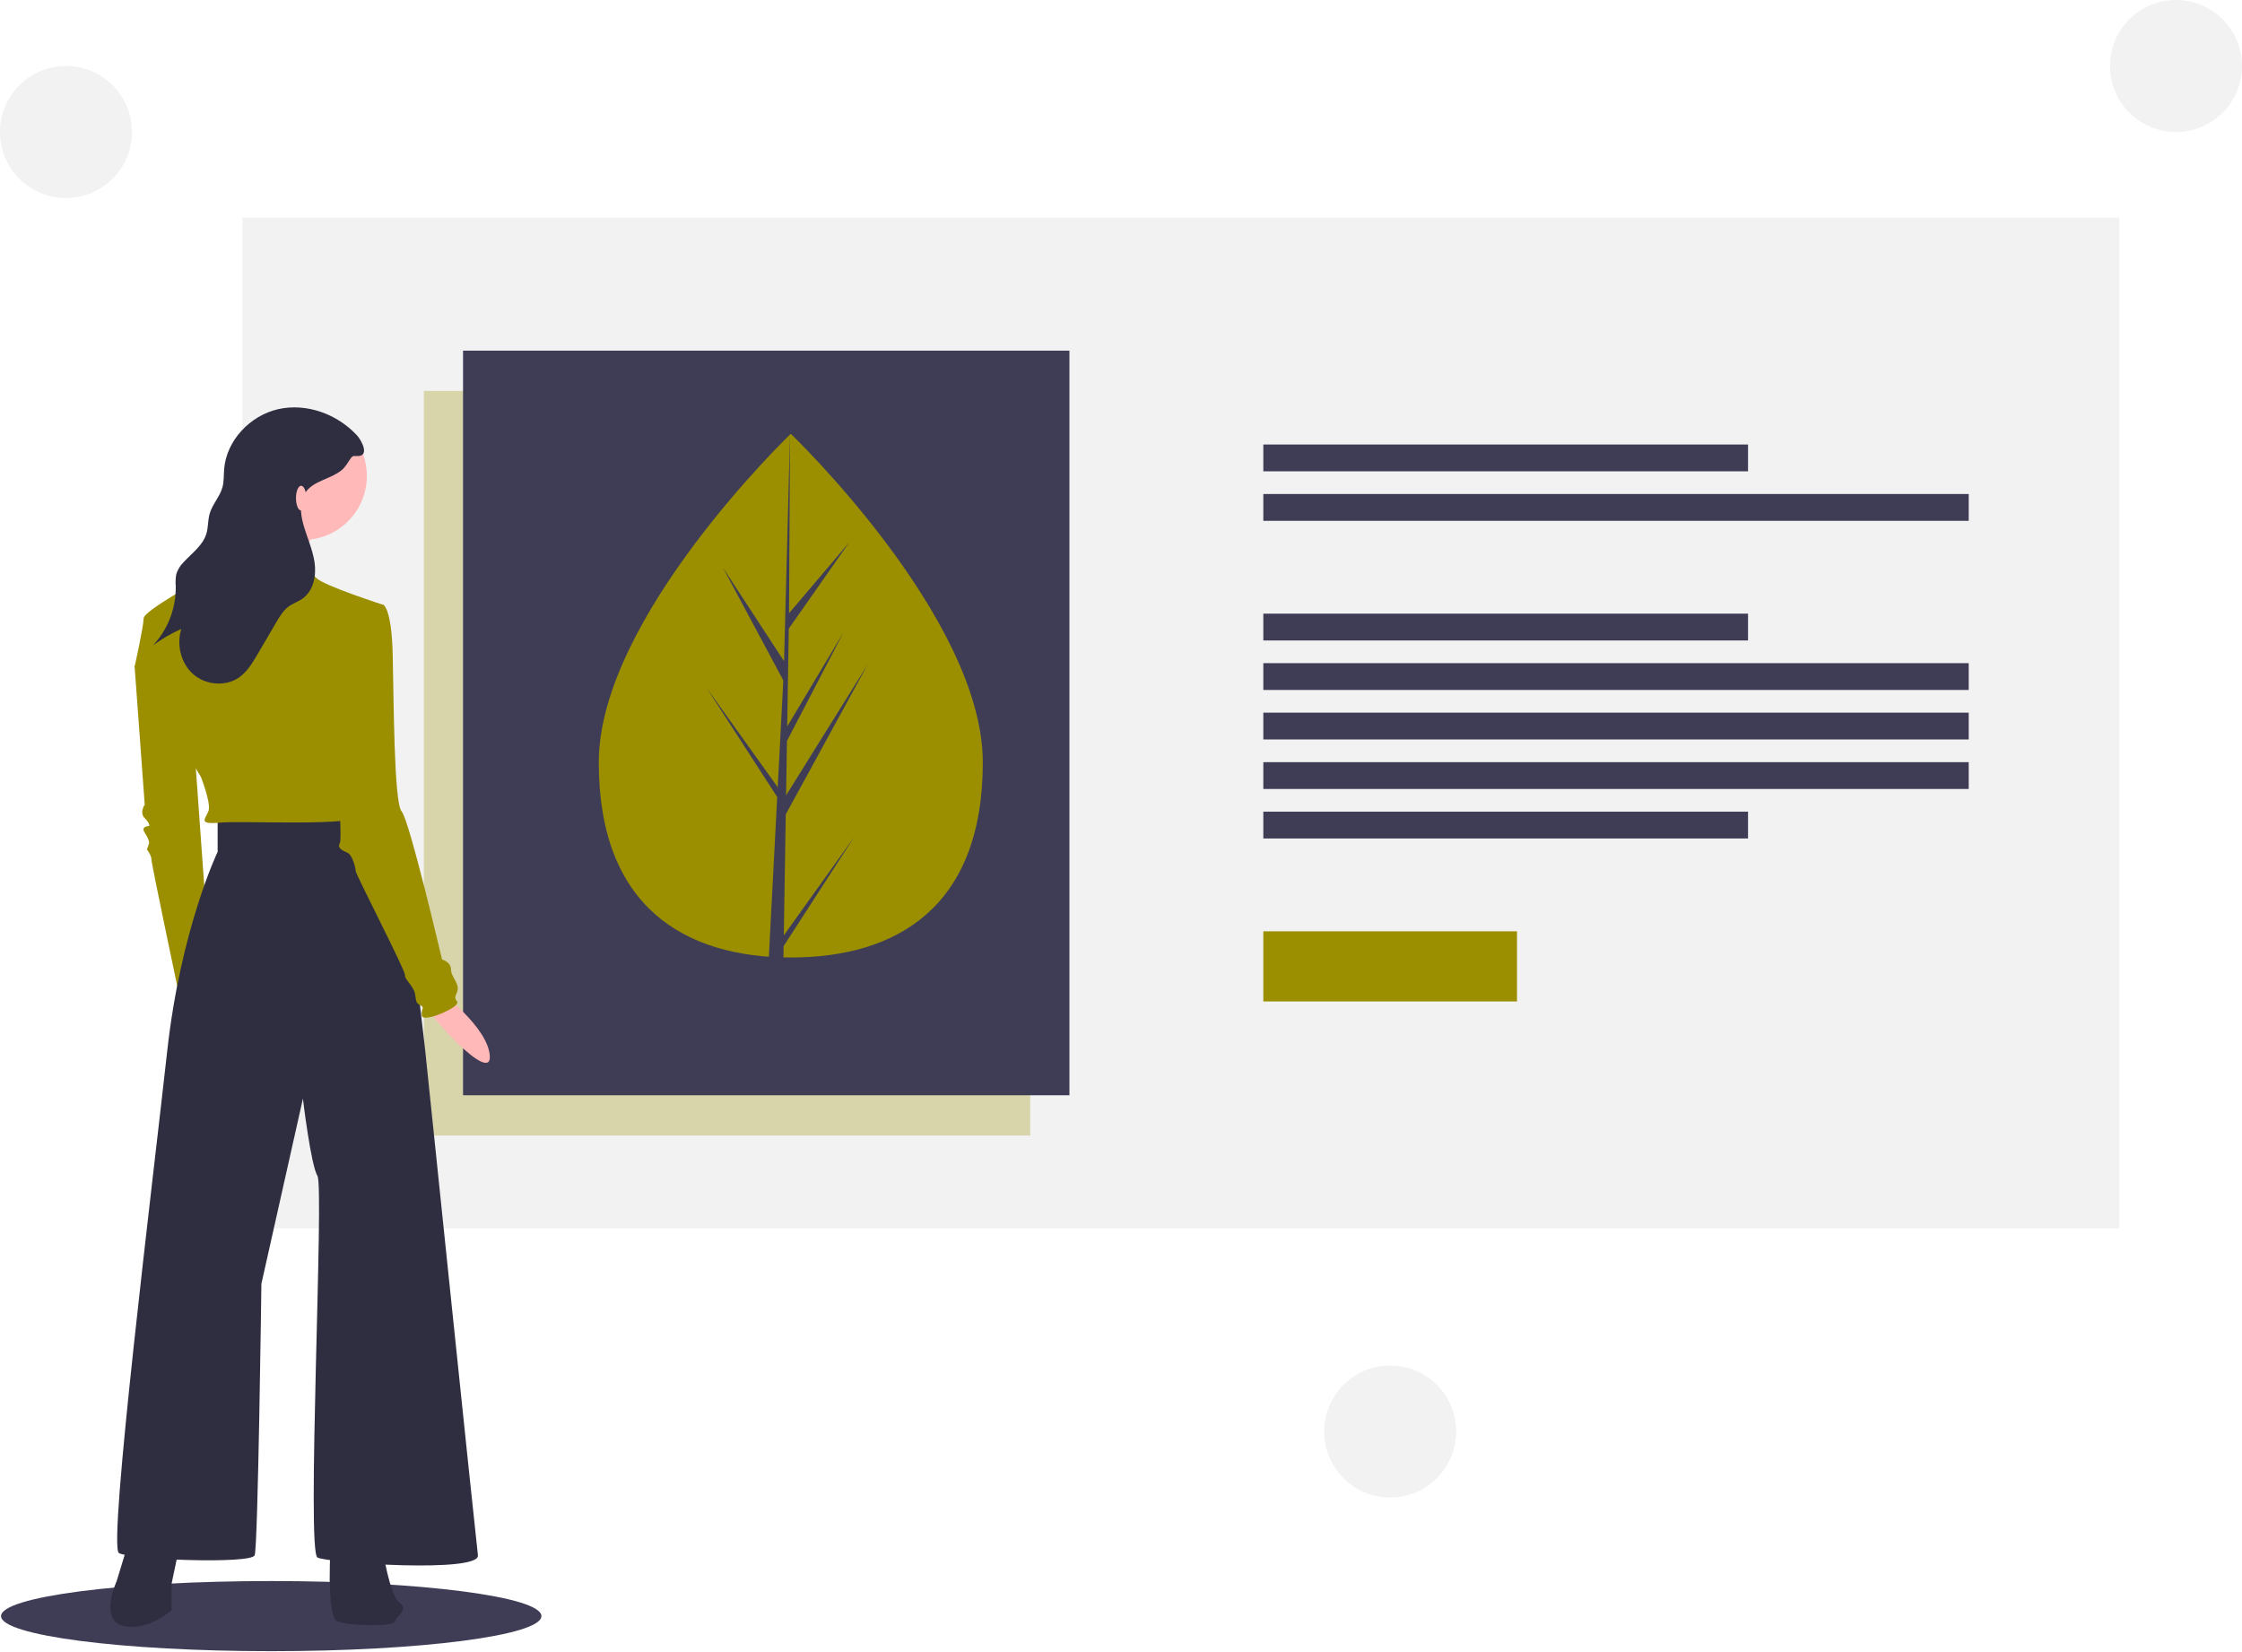
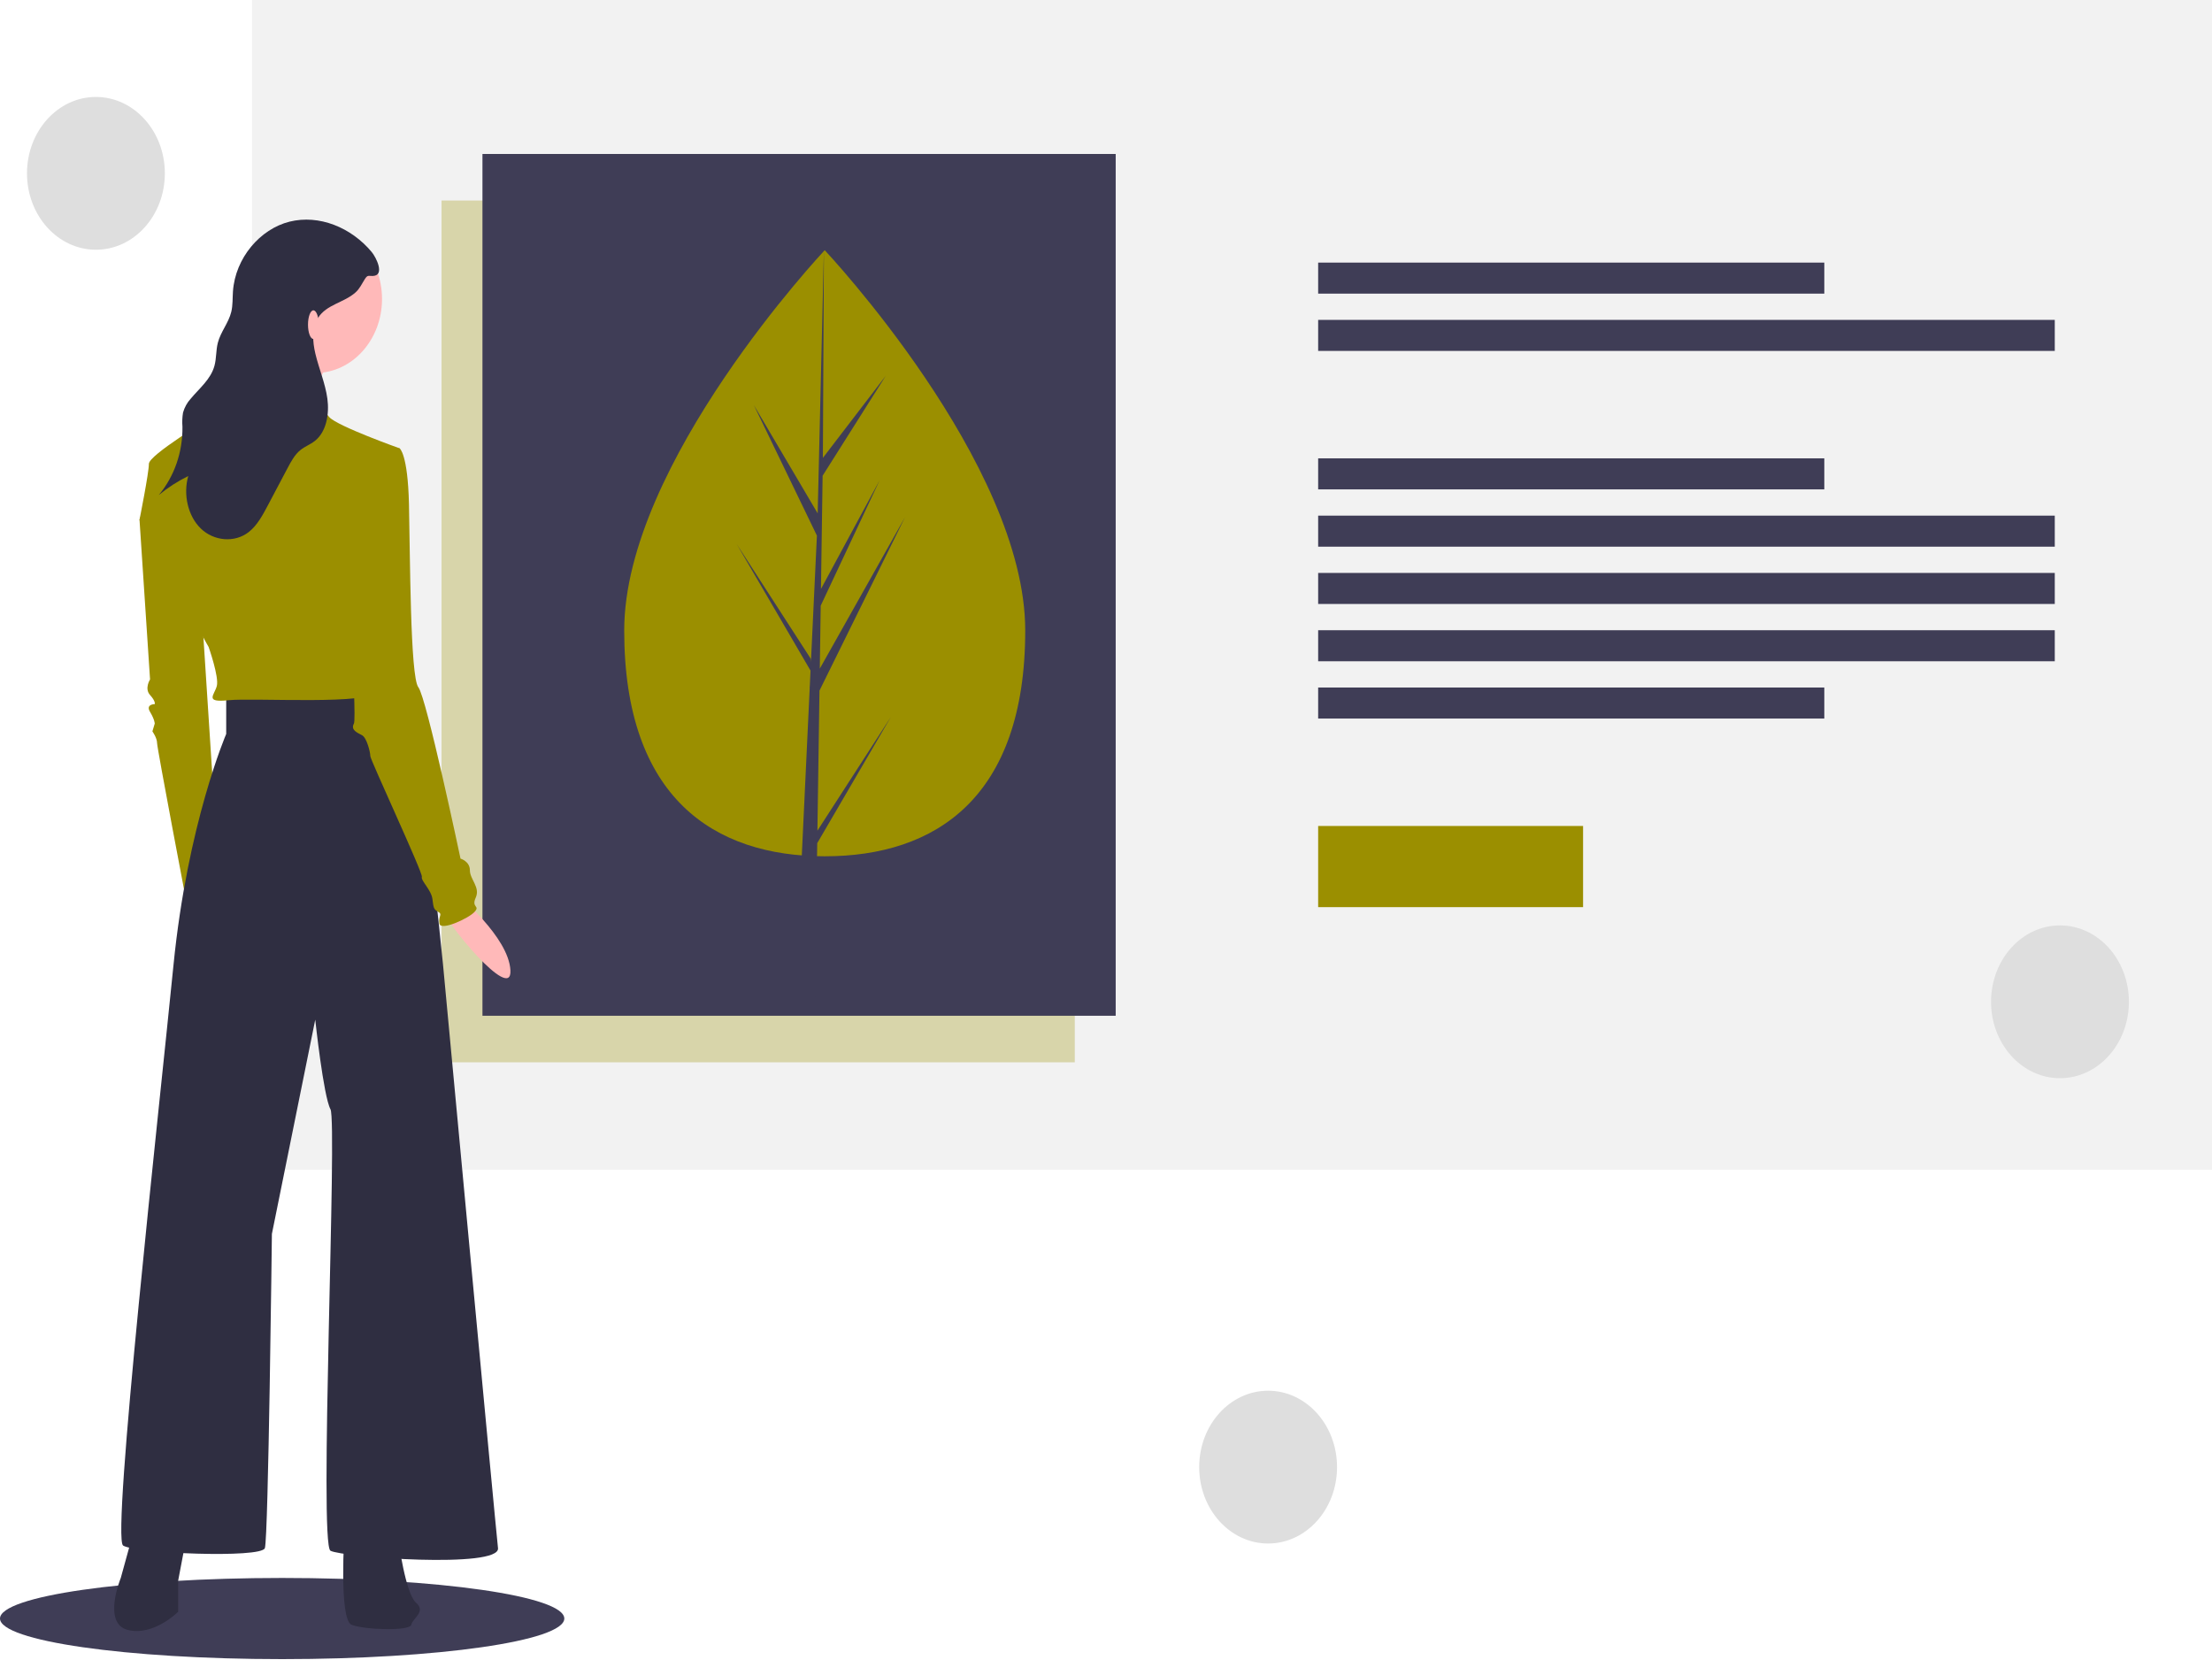
- <svg xmlns="http://www.w3.org/2000/svg" id="e165fece-05d2-4993-8602-41b5d2669c6b" data-name="Layer 1" width="1200" height="883.717" viewBox="0 0 1200 883.717" version="1.1">
+ <svg xmlns="http://www.w3.org/2000/svg" id="e165fece-05d2-4993-8602-41b5d2669c6b" data-name="Layer 1" width="1200" height="900" viewBox="0 0 1200 900" version="1.1">
  <defs id="defs63" />
-   <rect x="129.715" y="116.467" width="1004.6" height="540.938" id="rect4" style="fill:#f2f2f2;stroke-width:1.104" />
-   <rect x="226.863" y="209.2" width="324.563" height="398.528" id="rect6" style="opacity:0.3;fill:#9B8F00;stroke-width:1.104" />
-   <rect x="676.173" y="237.903" width="259.43" height="14.351" id="rect8" style="fill:#3f3d56;stroke-width:1.104" />
-   <rect x="676.173" y="264.397" width="377.553" height="14.351" id="rect10" style="fill:#3f3d56;stroke-width:1.104" />
-   <rect x="676.173" y="328.427" width="259.43" height="14.351" id="rect12" style="fill:#3f3d56;stroke-width:1.104" />
-   <rect x="676.173" y="434.407" width="259.43" height="14.351" id="rect14" style="fill:#3f3d56;stroke-width:1.104" />
-   <rect x="676.173" y="354.922" width="377.553" height="14.351" id="rect16" style="fill:#3f3d56;stroke-width:1.104" />
-   <rect x="676.173" y="381.417" width="377.553" height="14.351" id="rect18" style="fill:#3f3d56;stroke-width:1.104" />
-   <rect x="676.173" y="407.912" width="377.553" height="14.351" id="rect20" style="fill:#3f3d56;stroke-width:1.104" />
-   <rect x="676.173" y="498.436" width="135.787" height="37.535" id="rect22" style="fill:#9B8F00;stroke-width:1.104" />
-   <rect x="247.838" y="187.672" width="324.563" height="398.528" id="rect24" style="fill:#3f3d56;stroke-width:1.104" />
-   <path d="m 526.035,408.031 c 0,77.399 -46.013,104.424 -102.772,104.424 -56.759,0 -102.772,-27.025 -102.772,-104.424 0,-77.399 102.772,-175.863 102.772,-175.863 0,0 102.772,98.464 102.772,175.863 z" id="path26" style="fill:#9B8F00;stroke-width:1.104" />
-   <polygon points="381.117,385.593 381.546,359.209 408.893,306.69 381.659,352.227 381.659,352.228 382.43,304.776 411.714,262.964 382.551,297.314 383.033,210.305 380.006,325.49 380.255,320.738 350.482,275.166 379.777,329.859 377.003,382.855 376.921,381.448 342.598,333.49 376.817,386.417 376.47,393.045 376.408,393.145 376.436,393.689 369.398,528.142 378.801,528.142 379.93,458.694 414.064,405.897 380.014,453.474 380.968,394.797 420.647,322.206 " id="polygon28" transform="scale(1.103956)" style="fill:#3f3d56" />
-   <ellipse cx="145.17" cy="864.949" rx="144.618" ry="18.767" id="ellipse30" style="fill:#3f3d56;stroke-width:1.104" />
-   <path d="m 76.861,345.401 -4.804,11.409 5.404,73.86 c 0,0 -3.002,4.203 0,7.206 3.002,3.002 2.402,4.203 2.402,4.203 0,0 -4.804,0 -2.402,3.603 2.402,3.603 2.402,5.404 2.402,5.404 l -1.201,3.603 c 0,0 2.402,3.002 2.402,5.404 0,2.402 15.613,76.262 15.613,76.262 L 111.689,506.932 103.282,389.837 Z" id="path32" style="fill:#9B8F00;stroke-width:1.104" />
-   <path d="m 234.821,530.156 c 0,0 26.42,19.46 27.351,35.021 0.93,15.562 -34.057,-23.174 -34.295,-27.539 -0.238,-4.365 6.944,-7.482 6.944,-7.482 z" id="path34" style="fill:#ffb9b9;stroke-width:1.104" />
-   <path d="m 69.055,824.589 -6.605,21.617 c 0,0 -9.608,21.017 3.603,24.019 13.211,3.002 25.821,-8.407 25.821,-8.407 v -14.412 l 4.804,-22.818 z" id="path36" style="fill:#2f2e41;stroke-width:1.104" />
-   <path d="m 177.142,824.589 c 0,0 -3.002,40.833 3.603,43.235 6.605,2.402 30.024,3.002 30.625,0 0.601,-3.002 7.806,-6.005 2.402,-10.208 -5.404,-4.203 -9.007,-28.823 -9.007,-28.823 z" id="path38" style="fill:#2f2e41;stroke-width:1.104" />
-   <path d="m 116.493,437.876 v 18.015 c 0,0 -19.816,41.434 -27.022,106.887 -7.206,65.453 -31.826,264.814 -25.821,268.417 6.005,3.603 70.857,6.005 72.659,1.201 1.801,-4.804 3.603,-145.318 3.603,-145.318 l 22.218,-99.08 c 0,0 4.203,35.429 7.806,41.434 3.603,6.005 -6.005,201.163 0,204.165 6.005,3.002 87.07,8.407 85.869,-1.201 -1.201,-9.608 -28.223,-270.219 -28.223,-270.219 0,0 -13.811,-123.1 -18.015,-124.301 -4.203,-1.201 -42.635,-2.402 -48.639,-1.201 -6.005,1.201 -44.436,1.201 -44.436,1.201 z" id="path40" style="fill:#2f2e41;stroke-width:1.104" />
-   <circle cx="162.13" cy="254.728" r="34.228" id="circle42" style="fill:#ffb9b9;stroke-width:1.104" />
-   <path d="m 169.336,283.551 c 0,0 -17.414,27.022 -13.211,34.228 4.203,7.206 -44.436,-7.206 -44.436,-7.206 0,0 29.424,-36.029 28.823,-40.233 -0.601,-4.203 28.823,13.211 28.823,13.211 z" id="path44" style="fill:#ffb9b9;stroke-width:1.104" />
-   <path d="m 205.365,323.784 c 0,0 -31.826,-10.208 -36.029,-14.412 a 57.757,57.757 0 0 1 -7.206,-9.007 c 0,0 -38.431,-5.404 -39.632,-5.404 -1.201,0 -10.208,10.809 -12.61,13.211 -2.402,2.402 -33.027,18.615 -33.027,22.818 0,4.203 -4.804,25.821 -4.804,25.821 0,0 10.809,22.218 17.414,27.022 6.605,4.804 8.407,3.603 9.007,11.409 0.6,7.806 9.007,20.417 9.007,20.417 0,0 5.404,13.811 4.203,18.015 -1.201,4.203 -6.605,7.806 6.005,6.605 12.61,-1.201 75.061,2.402 75.061,-4.203 0,-6.605 -12.01,-69.656 -12.01,-69.656 z" id="path46" style="fill:#9B8F00;stroke-width:1.104" />
-   <path d="m 193.956,324.985 11.409,-1.201 c 0,0 4.203,2.402 4.804,25.821 0.6,23.419 0.6,79.865 4.804,84.669 4.203,4.804 21.617,79.264 21.617,79.264 0,0 4.804,1.201 4.804,5.404 0,4.203 5.404,7.806 3.002,12.61 -2.402,4.804 2.402,3.603 -0.6,6.605 -3.002,3.002 -17.414,9.007 -18.015,5.404 -0.6,-3.603 1.801,-4.203 -0.6,-5.404 -2.402,-1.201 -2.402,-1.801 -3.002,-6.005 -0.6,-4.203 -6.005,-8.407 -5.404,-10.208 0.6,-1.801 -26.421,-54.044 -26.421,-55.845 0,-1.801 -1.801,-8.407 -4.203,-9.608 -2.402,-1.201 -6.005,-2.402 -4.203,-5.404 1.801,-3.002 -4.804,-93.075 -4.804,-93.075 z" id="path48" style="fill:#9B8F00;stroke-width:1.104" />
-   <path d="m 191.074,233.021 c -10.496,-11.393 -26.979,-17.441 -42.095,-14.052 -15.116,3.389 -27.844,16.809 -29.026,32.255 -0.242,3.16 -0.04,6.387 -0.858,9.448 -1.375,5.149 -5.467,9.231 -6.909,14.361 -0.966,3.436 -0.68,7.137 -1.704,10.556 -1.892,6.319 -7.749,10.439 -12.212,15.295 a 15.478,15.478 0 0 0 -3.909,6.397 24.123,24.123 0 0 0 -0.296,6.51 45.325,45.325 0 0 1 -12.152,31.619 77.998,77.998 0 0 1 15.122,-8.791 c -2.654,8.451 -0.228,18.451 6.45,24.271 6.678,5.82 17.373,6.725 24.593,1.593 4.289,-3.049 7.075,-7.728 9.736,-12.268 l 10.075,-17.19 c 1.822,-3.109 3.725,-6.309 6.636,-8.433 2.314,-1.688 5.125,-2.586 7.454,-4.252 5.875,-4.204 7.453,-12.432 6.359,-19.573 -1.094,-7.141 -4.306,-13.772 -6.147,-20.758 -1.457,-5.525 -1.914,-11.857 1.363,-16.538 4.35,-6.213 13.29,-7.006 19.202,-11.759 2.225,-1.789 3.22,-3.967 4.814,-6.206 1.471,-2.068 1.846,-1.327 4.126,-1.421 6.261,-0.259 1.698,-8.548 -0.622,-11.066 z" id="path50" style="fill:#2f2e41;stroke-width:1.104" />
-   <ellipse cx="161.178" cy="266.605" rx="2.76" ry="6.624" id="ellipse52" style="fill:#ffb9b9;stroke-width:1.104" />
-   <circle cx="744.066" cy="766.145" r="35.327" id="circle54" style="fill:#f2f2f2;stroke-width:1.104" />
-   <circle cx="35.327" cy="70.653" r="35.327" id="circle56" style="fill:#f2f2f2;stroke-width:1.104" />
-   <circle cx="1164.674" cy="35.327" r="35.327" id="circle58" style="fill:#f2f2f2;stroke-width:1.104" />
+   <g id="g886" transform="matrix(1.058423,0,0,1.173022,-0.5842352,-136.6187)">
+     <rect x="129.715" y="116.467" width="1004.6" height="540.938" id="rect4" style="fill:#f2f2f2;stroke-width:1.104" />
+     <rect x="226.863" y="209.2" width="324.563" height="398.528" id="rect6" style="opacity:0.3;fill:#9b8f00;stroke-width:1.104" />
+     <rect x="676.173" y="237.903" width="259.43" height="14.351" id="rect8" style="fill:#3f3d56;stroke-width:1.104" />
+     <rect x="676.173" y="264.397" width="377.553" height="14.351" id="rect10" style="fill:#3f3d56;stroke-width:1.104" />
+     <rect x="676.173" y="328.427" width="259.43" height="14.351" id="rect12" style="fill:#3f3d56;stroke-width:1.104" />
+     <rect x="676.173" y="434.407" width="259.43" height="14.351" id="rect14" style="fill:#3f3d56;stroke-width:1.104" />
+     <rect x="676.173" y="354.922" width="377.553" height="14.351" id="rect16" style="fill:#3f3d56;stroke-width:1.104" />
+     <rect x="676.173" y="381.417" width="377.553" height="14.351" id="rect18" style="fill:#3f3d56;stroke-width:1.104" />
+     <rect x="676.173" y="407.912" width="377.553" height="14.351" id="rect20" style="fill:#3f3d56;stroke-width:1.104" />
+     <rect x="676.173" y="498.436" width="135.787" height="37.535" id="rect22" style="fill:#9b8f00;stroke-width:1.104" />
+     <rect x="247.838" y="187.672" width="324.563" height="398.528" id="rect24" style="fill:#3f3d56;stroke-width:1.104" />
+     <path d="m 526.035,408.031 c 0,77.399 -46.013,104.424 -102.772,104.424 -56.759,0 -102.772,-27.025 -102.772,-104.424 0,-77.399 102.772,-175.863 102.772,-175.863 0,0 102.772,98.464 102.772,175.863 z" id="path26" style="fill:#9b8f00;stroke-width:1.104" />
+     <polygon points="381.659,352.228 382.43,304.776 411.714,262.964 382.551,297.314 383.033,210.305 380.006,325.49 380.255,320.738 350.482,275.166 379.777,329.859 377.003,382.855 376.921,381.448 342.598,333.49 376.817,386.417 376.47,393.045 376.408,393.145 376.436,393.689 369.398,528.142 378.801,528.142 379.93,458.694 414.064,405.897 380.014,453.474 380.968,394.797 420.647,322.206 381.117,385.593 381.546,359.209 408.893,306.69 381.659,352.227 " id="polygon28" transform="scale(1.103956)" style="fill:#3f3d56" />
+     <ellipse cx="145.17" cy="864.949" rx="144.618" ry="18.767" id="ellipse30" style="fill:#3f3d56;stroke-width:1.104" />
+     <path d="m 76.861,345.401 -4.804,11.409 5.404,73.86 c 0,0 -3.002,4.203 0,7.206 3.002,3.002 2.402,4.203 2.402,4.203 0,0 -4.804,0 -2.402,3.603 2.402,3.603 2.402,5.404 2.402,5.404 l -1.201,3.603 c 0,0 2.402,3.002 2.402,5.404 0,2.402 15.613,76.262 15.613,76.262 L 111.689,506.932 103.282,389.837 Z" id="path32" style="fill:#9b8f00;stroke-width:1.104" />
+     <path d="m 234.821,530.156 c 0,0 26.42,19.46 27.351,35.021 0.93,15.562 -34.057,-23.174 -34.295,-27.539 -0.238,-4.365 6.944,-7.482 6.944,-7.482 z" id="path34" style="fill:#ffb9b9;stroke-width:1.104" />
+     <path d="m 69.055,824.589 -6.605,21.617 c 0,0 -9.608,21.017 3.603,24.019 13.211,3.002 25.821,-8.407 25.821,-8.407 v -14.412 l 4.804,-22.818 z" id="path36" style="fill:#2f2e41;stroke-width:1.104" />
+     <path d="m 177.142,824.589 c 0,0 -3.002,40.833 3.603,43.235 6.605,2.402 30.024,3.002 30.625,0 0.601,-3.002 7.806,-6.005 2.402,-10.208 -5.404,-4.203 -9.007,-28.823 -9.007,-28.823 z" id="path38" style="fill:#2f2e41;stroke-width:1.104" />
+     <path d="m 116.493,437.876 v 18.015 c 0,0 -19.816,41.434 -27.022,106.887 -7.206,65.453 -31.826,264.814 -25.821,268.417 6.005,3.603 70.857,6.005 72.659,1.201 1.801,-4.804 3.603,-145.318 3.603,-145.318 l 22.218,-99.08 c 0,0 4.203,35.429 7.806,41.434 3.603,6.005 -6.005,201.163 0,204.165 6.005,3.002 87.07,8.407 85.869,-1.201 -1.201,-9.608 -28.223,-270.219 -28.223,-270.219 0,0 -13.811,-123.1 -18.015,-124.301 -4.203,-1.201 -42.635,-2.402 -48.639,-1.201 -6.005,1.201 -44.436,1.201 -44.436,1.201 z" id="path40" style="fill:#2f2e41;stroke-width:1.104" />
+     <circle cx="162.13" cy="254.728" r="34.228" id="circle42" style="fill:#ffb9b9;stroke-width:1.104" />
+     <path d="m 169.336,283.551 c 0,0 -17.414,27.022 -13.211,34.228 4.203,7.206 -44.436,-7.206 -44.436,-7.206 0,0 29.424,-36.029 28.823,-40.233 -0.601,-4.203 28.823,13.211 28.823,13.211 z" id="path44" style="fill:#ffb9b9;stroke-width:1.104" />
+     <path d="m 205.365,323.784 c 0,0 -31.826,-10.208 -36.029,-14.412 a 57.757,57.757 0 0 1 -7.206,-9.007 c 0,0 -38.431,-5.404 -39.632,-5.404 -1.201,0 -10.208,10.809 -12.61,13.211 -2.402,2.402 -33.027,18.615 -33.027,22.818 0,4.203 -4.804,25.821 -4.804,25.821 0,0 10.809,22.218 17.414,27.022 6.605,4.804 8.407,3.603 9.007,11.409 0.6,7.806 9.007,20.417 9.007,20.417 0,0 5.404,13.811 4.203,18.015 -1.201,4.203 -6.605,7.806 6.005,6.605 12.61,-1.201 75.061,2.402 75.061,-4.203 0,-6.605 -12.01,-69.656 -12.01,-69.656 z" id="path46" style="fill:#9b8f00;stroke-width:1.104" />
+     <path d="m 193.956,324.985 11.409,-1.201 c 0,0 4.203,2.402 4.804,25.821 0.6,23.419 0.6,79.865 4.804,84.669 4.203,4.804 21.617,79.264 21.617,79.264 0,0 4.804,1.201 4.804,5.404 0,4.203 5.404,7.806 3.002,12.61 -2.402,4.804 2.402,3.603 -0.6,6.605 -3.002,3.002 -17.414,9.007 -18.015,5.404 -0.6,-3.603 1.801,-4.203 -0.6,-5.404 -2.402,-1.201 -2.402,-1.801 -3.002,-6.005 -0.6,-4.203 -6.005,-8.407 -5.404,-10.208 0.6,-1.801 -26.421,-54.044 -26.421,-55.845 0,-1.801 -1.801,-8.407 -4.203,-9.608 -2.402,-1.201 -6.005,-2.402 -4.203,-5.404 1.801,-3.002 -4.804,-93.075 -4.804,-93.075 z" id="path48" style="fill:#9b8f00;stroke-width:1.104" />
+     <path d="m 191.074,233.021 c -10.496,-11.393 -26.979,-17.441 -42.095,-14.052 -15.116,3.389 -27.844,16.809 -29.026,32.255 -0.242,3.16 -0.04,6.387 -0.858,9.448 -1.375,5.149 -5.467,9.231 -6.909,14.361 -0.966,3.436 -0.68,7.137 -1.704,10.556 -1.892,6.319 -7.749,10.439 -12.212,15.295 a 15.478,15.478 0 0 0 -3.909,6.397 24.123,24.123 0 0 0 -0.296,6.51 45.325,45.325 0 0 1 -12.152,31.619 77.998,77.998 0 0 1 15.122,-8.791 c -2.654,8.451 -0.228,18.451 6.45,24.271 6.678,5.82 17.373,6.725 24.593,1.593 4.289,-3.049 7.075,-7.728 9.736,-12.268 l 10.075,-17.19 c 1.822,-3.109 3.725,-6.309 6.636,-8.433 2.314,-1.688 5.125,-2.586 7.454,-4.252 5.875,-4.204 7.453,-12.432 6.359,-19.573 -1.094,-7.141 -4.306,-13.772 -6.147,-20.758 -1.457,-5.525 -1.914,-11.857 1.363,-16.538 4.35,-6.213 13.29,-7.006 19.202,-11.759 2.225,-1.789 3.22,-3.967 4.814,-6.206 1.471,-2.068 1.846,-1.327 4.126,-1.421 6.261,-0.259 1.698,-8.548 -0.622,-11.066 z" id="path50" style="fill:#2f2e41;stroke-width:1.104" />
+     <ellipse cx="161.178" cy="266.605" rx="2.76" ry="6.624" id="ellipse52" style="fill:#ffb9b9;stroke-width:1.104" />
+     <circle cx="650.526" cy="794.927" r="35.327" id="circle54" style="fill:#dedede;fill-opacity:1;stroke-width:1.104" />
+     <circle cx="49.717" cy="196.631" r="35.327" id="circle56" style="fill:#dedede;fill-opacity:1;stroke-width:1.104" />
+     <circle cx="1056.395" cy="579.745" r="35.327" id="circle58" style="fill:#dedede;fill-opacity:1;stroke-width:1.104" />
+   </g>
</svg>
